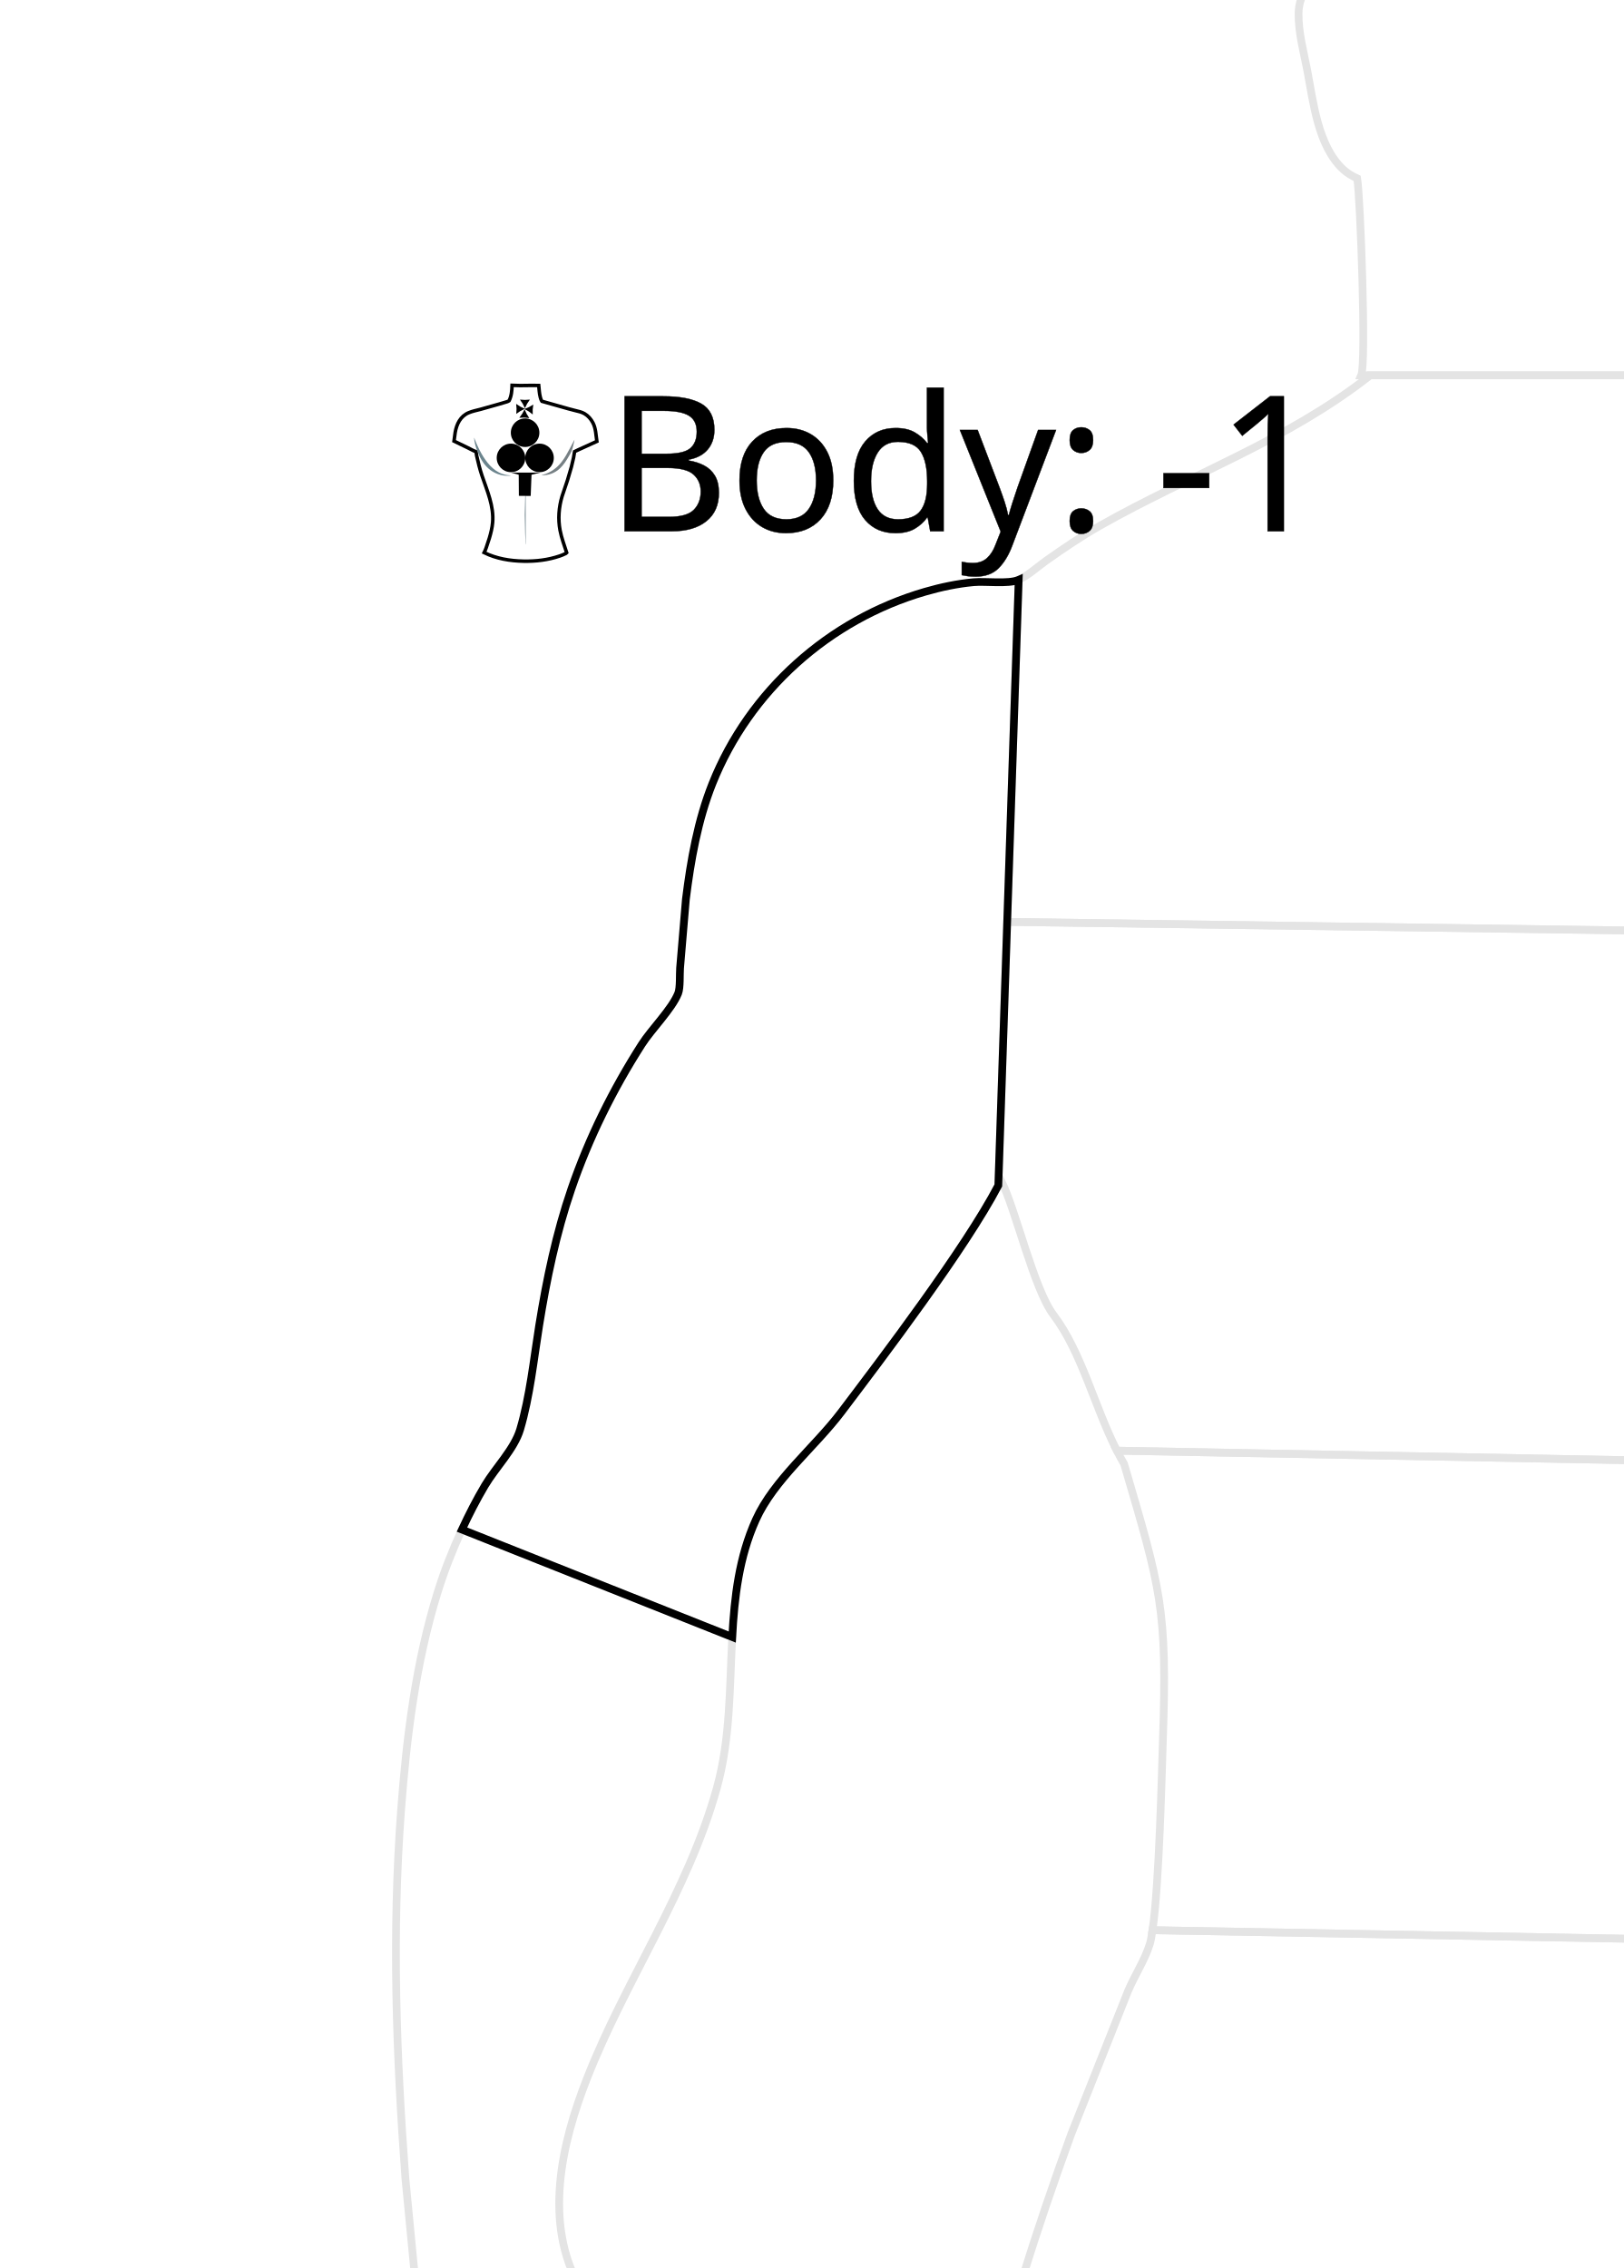
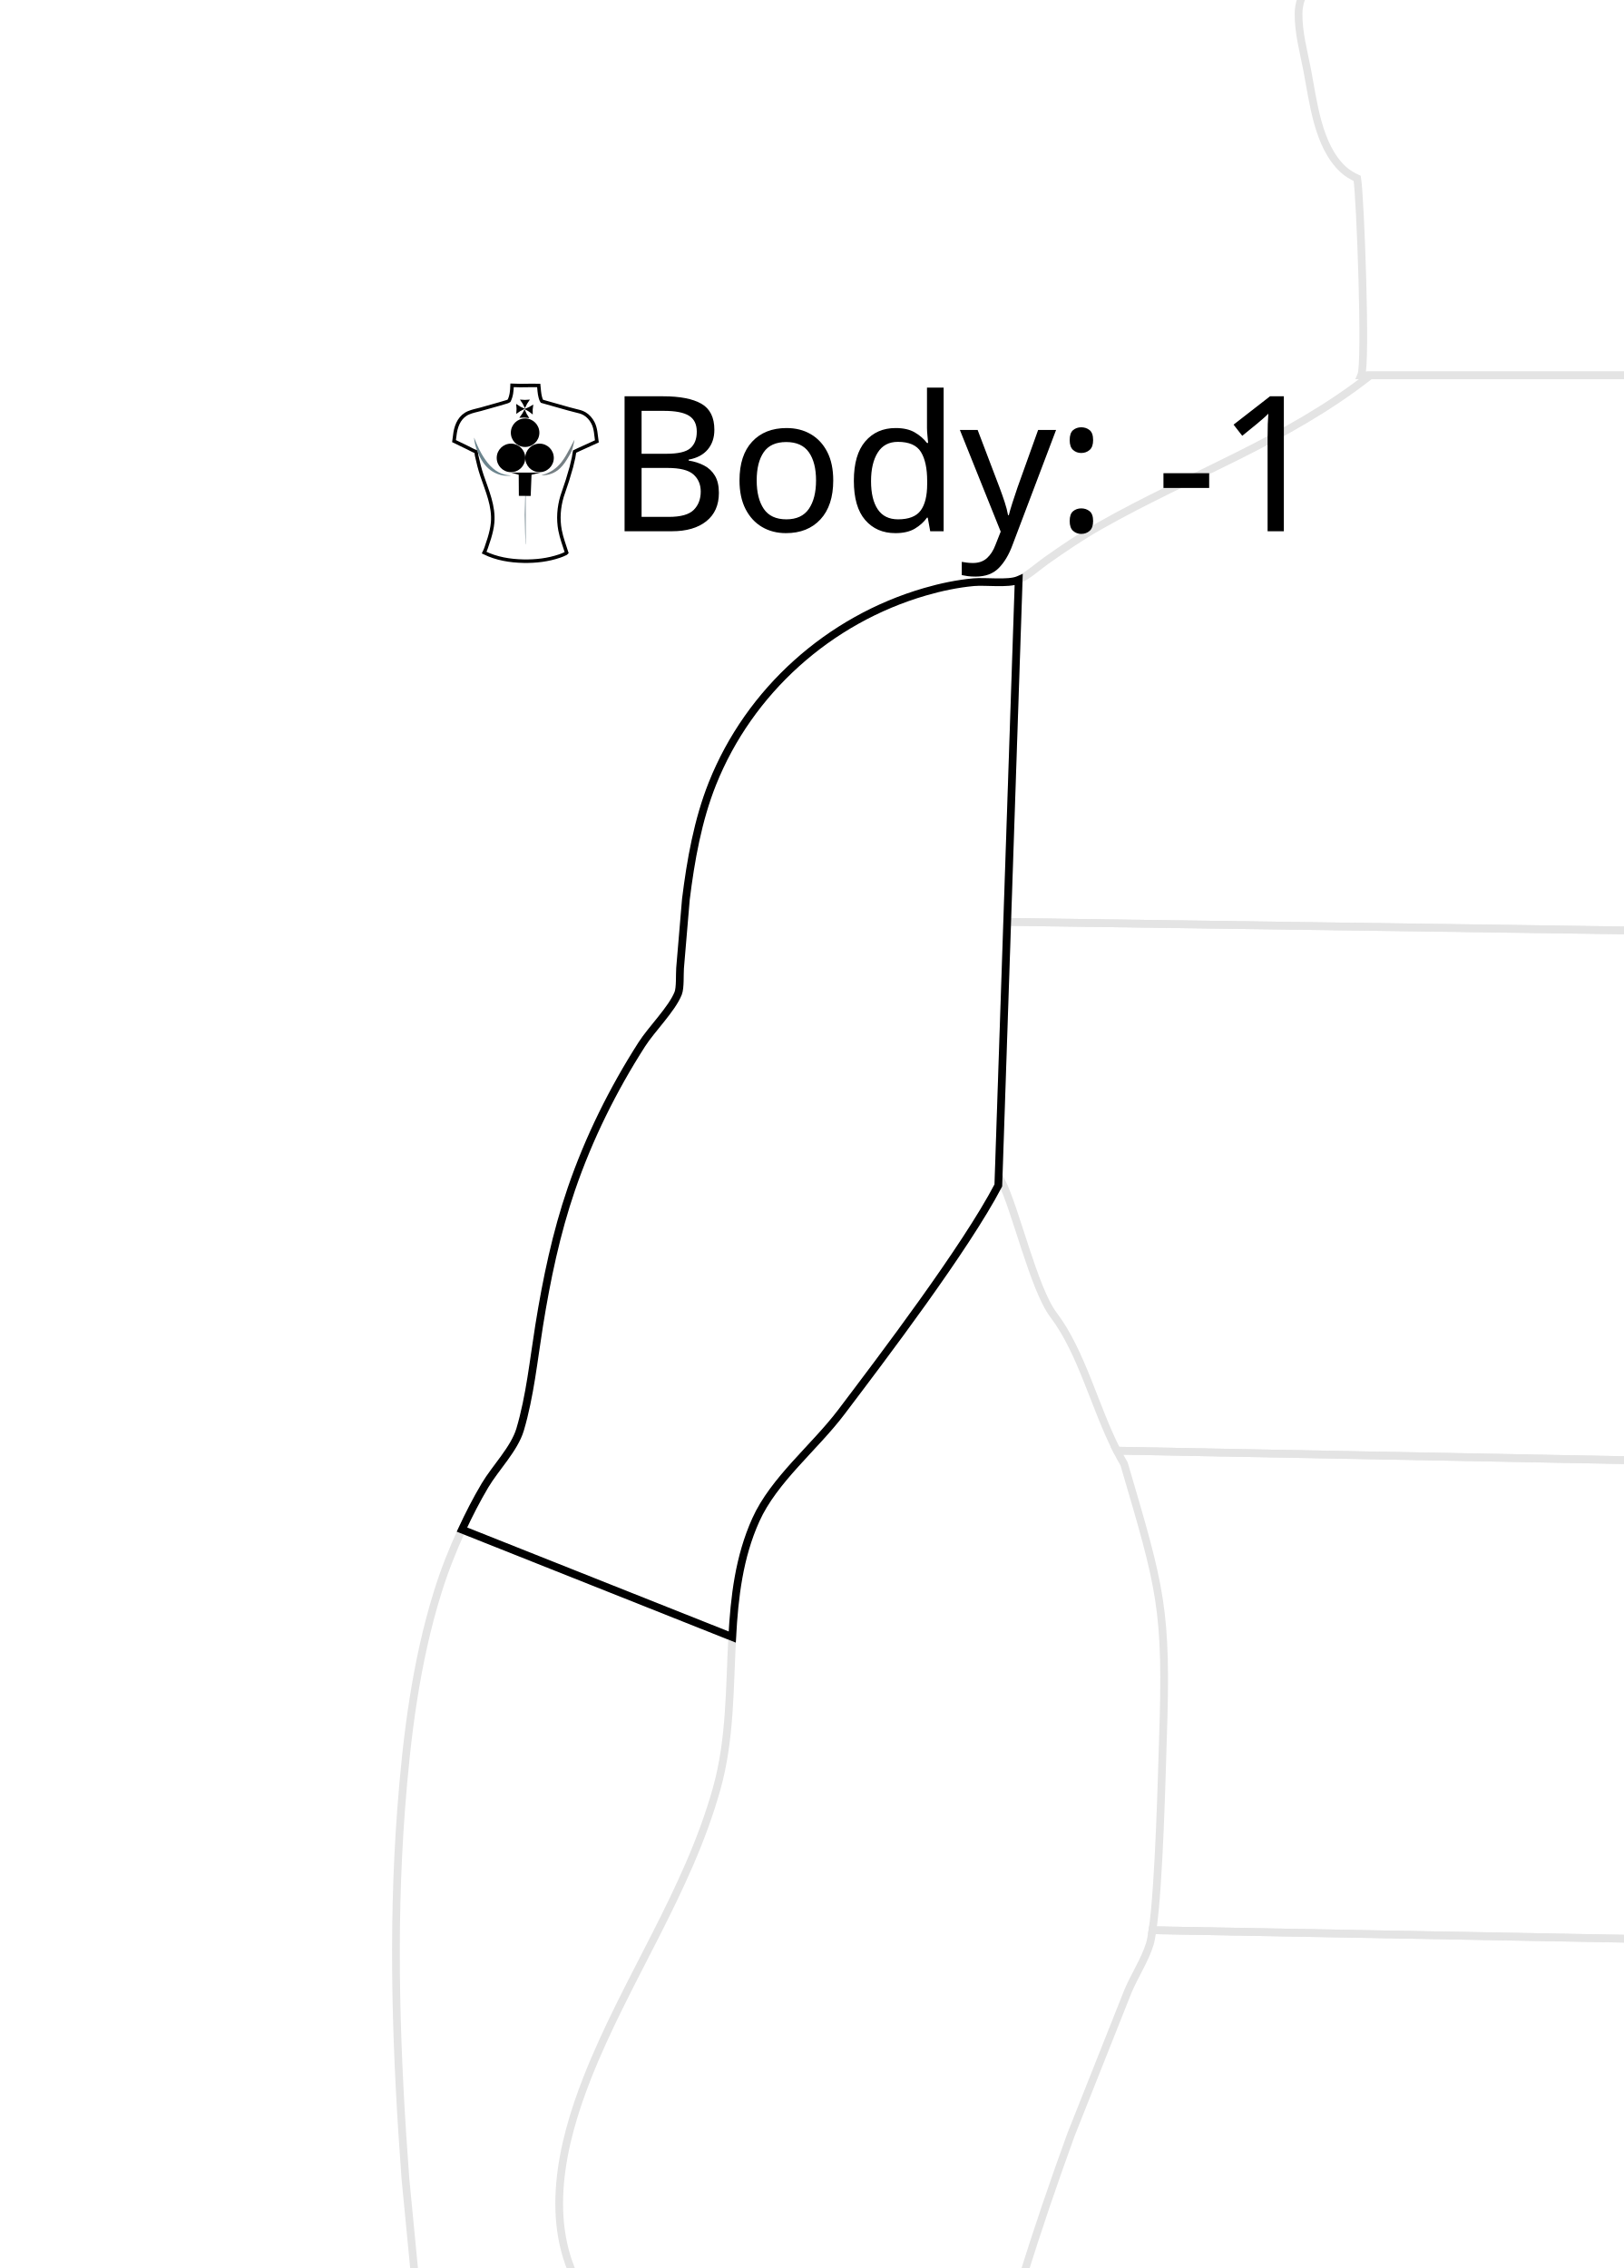
<svg xmlns="http://www.w3.org/2000/svg" width="63mm" height="88mm" viewBox="0 0 63 88" version="1.1" id="svg1" xml:space="preserve">
  <defs id="defs1" />
  <g id="layer1">
    <g id="g1" transform="matrix(0.06087197,0,0,0.06087197,0.03359486,0.544023)">
      <path id="path2" style="fill:none;stroke:#e4e4e4;stroke-width:4.928;stroke-dasharray:none;stroke-opacity:1" d="m 1661.733,947.168 -160.685,68.099 4.024,46.509 c 3.119,25.022 8.363,50.474 14.299,74.978 6.601,27.248 16.926,54.77 28.447,80.364 25.372,56.382 80.785,145.815 64.162,209.553 -0.508,1.949 -1.052,3.811 -1.839,5.668 -7.736,18.268 -24.578,32.711 -33.617,50.382 -7.063,13.8 -8.334,29.706 -10.297,44.844 l -6.555,60.051 c -0.722,10.073 -3.097,21.173 -0.692,31.043 l 4.543,4.521 c 7.842,-1.504 15.937,-6.837 21.07,-12.958 3.284,-22.291 5.018,-59.634 24.358,-74.048 2.978,-2.218 3.22,-2.045 6.857,-1.774 10.407,20.497 10.911,45.824 3.872,67.212 -4.609,14.004 -12.357,30.774 -20.832,42.919 -7.568,10.844 -25.956,24.655 -29.528,36.862 -0.601,2.052 -0.038,6.265 -0.042,8.545 4.036,4.799 4.387,5.505 10.405,6.987 41.422,-12.158 95.887,-41.896 117.226,-80.126 6.221,-11.151 9.803,-24.504 11.573,-37.099 l 0.411,-2.726 c 2.014,-14.669 -0.963,-31.511 -2.271,-46.228 -1.922,-21.59 -3.067,-42.843 -2.336,-64.529 l 8.718,-108.897 c 9.696,-110.76 17.977,-224.083 -16.657,-331.58 -8.667,-26.898 -20.33,-53.821 -34.612,-78.569 z" />
      <path id="path5" style="fill:none;stroke:#e4e4e4;stroke-width:4.928;stroke-dasharray:none;stroke-opacity:1" d="m 1334.154,365.69 17.955,375.386 c 23.086,63.262 62.927,115.823 90.077,155.623 l 35.239,49.798 c 6.162,8.396 15.688,18.656 19.534,28.317 3.043,7.639 2.369,19.116 2.964,27.322 l 1.125,13.131 160.685,-68.099 c -2.447,-4.24 -4.81,-8.564 -7.42,-12.655 l -18.56,-27.322 c -2.231,-3.16 -6.831,-7.999 -8.091,-11.314 -1.08,-2.845 -0.532,-9.709 -0.714,-12.936 l -2.445,-35.564 c -3.852,-36.194 -10.851,-72.713 -23.514,-106.929 -10.774,-29.102 -24.22,-58.131 -39.717,-85.037 -6.583,-11.425 -16.42,-22.828 -21.762,-34.59 -1.686,-3.708 -1.514,-7.775 -1.514,-11.746 0,-68.353 -19.608,-141.457 -69.462,-190.776 -28.162,-27.856 -68.079,-47.949 -107.837,-51.139 -6.497,-0.523 -18.844,-0.067 -26.543,-1.471 z" />
      <path id="path3" style="fill:none;stroke:#e4e4e4;stroke-width:4.928;stroke-dasharray:none;stroke-opacity:1" d="M 466.157,1034.541 293.877,966.031 c -5.992,12.933 -11.199,26.196 -15.489,39.977 -13.936,44.767 -19.791,92.164 -23.298,138.771 -5.915,78.64 -3.097,156.55 2.769,235.078 l 7.571,78.439 c 1.903,31.48 -5.234,61.384 -5.516,92.435 -0.277,30.38 9.443,61.442 28.36,85.253 20.269,25.513 59.42,53.307 92.24,57.693 2.975,0.399 4.792,0.077 7.571,-0.887 2.372,-4.164 2.388,-4.39 0.995,-8.999 -2.744,-9.099 -12.489,-19.862 -17.695,-28.057 -20.749,-32.668 -37.451,-75.063 -24.012,-113.505 l 4.11,-3.094 c 7.345,2.291 12.504,8.492 15.943,15.186 10.133,19.715 3.109,52.145 23.038,65.395 5.318,0.513 5.584,0.676 10.448,-2.25 9.484,-23.249 4.757,-103.294 -5.148,-126.787 -6.591,-15.63 -18.304,-26.893 -26.543,-41.318 -23.583,-41.292 -11.955,-91.903 4.305,-133.32 24.791,-63.154 64.386,-119.09 82.787,-185.151 8.758,-31.439 8.082,-64.195 9.843,-96.35 z" />
      <path id="path4" style="fill:none;stroke:#e4e4e4;stroke-width:4.928;stroke-dasharray:none;stroke-opacity:1" d="m 1367.944,2217.57 -214.571,3.418 c -0.963,8.785 -1.714,17.622 -2.682,26.327 -4.688,42.128 -9.602,85.669 -5.386,128.042 7.961,79.94 46.472,153.055 62.604,231.747 6.425,31.325 12.118,62.908 13.174,94.966 0.866,26.249 -1.359,53.283 1.038,79.369 1.705,18.567 7.149,36.537 10.059,54.86 2.549,16.043 -3.088,34.963 -6.468,50.815 -6.935,32.492 -14.995,66.613 -15.986,99.92 -0.326,10.966 -0.916,22.462 1.839,33.184 2.131,8.279 5.948,16.197 12.417,21.978 5.475,4.913 12.487,7.549 19.577,9.151 17.904,4.045 38.757,3.119 57.153,3.418 26.8,0.407 55.039,1.768 81.683,-0.974 8.304,-0.841 19.323,-4.513 24.985,-10.946 6.235,-7.085 5.877,-19.284 4.824,-28.187 -4.11,-34.608 -23.691,-61.122 -39.695,-90.791 -19.338,-35.885 -38.91,-81.398 -41.923,-122.115 -1.998,-27.009 -0.183,-55.264 0.865,-82.354 2.568,-66.45 8.098,-136.382 24.574,-200.986 11.811,-46.282 32.776,-93.56 36.169,-141.389 3.847,-54.195 -6.828,-108.094 -24.25,-159.452 z" />
      <path id="path7" style="fill:none;stroke:#e4e4e4;stroke-width:4.928;stroke-dasharray:none;stroke-opacity:1" d="m 819.175,2225.119 -214.247,-9.172 c -14.892,49.094 -25.645,101.562 -22.087,151.102 3.705,51.656 20.985,102.047 32.578,152.292 16.322,70.738 24.02,140.359 27.495,212.754 1.124,23.453 3.299,47.988 1.817,71.387 -1.004,15.88 -5.107,31.879 -11.033,46.617 -11.876,29.561 -27.75,58.937 -41.664,87.654 -13.209,27.28 -29.028,49.038 -31.129,80.797 -0.418,6.352 -0.924,14.341 1.622,20.313 2.907,6.84 9.076,9.002 15.77,11.119 25.643,8.062 141.114,9.164 162.848,-2.942 10.956,-6.107 16.94,-17.191 20.01,-28.944 10.079,-38.517 -3.919,-91.083 -12.028,-129.275 -3.255,-15.31 -7.993,-31.642 -7.225,-47.44 1.075,-22.041 9.387,-44.061 11.141,-66.562 1.965,-25.244 -0.291,-51.074 0.779,-76.427 1.941,-45.982 10.636,-92.195 21.762,-136.738 15.101,-60.451 42.374,-118.166 49.819,-180.327 6.161,-51.471 -1.723,-104.742 -6.23,-156.207 z" />
      <path id="path8" style="fill:none;stroke:#e4e4e4;stroke-width:4.928;stroke-dasharray:none;stroke-opacity:1" d="m 1347.501,1560.639 -721.763,-22.13 c -2.625,11.907 -5.432,23.816 -7.528,35.715 -8.135,46.205 -10.531,92.748 -11.681,139.572 -1.032,41.993 -1.124,85.13 2.293,127.004 l 17.046,134.099 c 7.09,42.832 19.132,85.298 16.094,129.21 -1.577,22.793 -13.964,43.997 -21.567,65.265 -5.368,15.017 -10.629,30.625 -15.467,46.575 l 214.247,9.172 c -0.09,-1.027 -0.194,-2.09 -0.281,-3.115 -1.9,-22.34 -4.719,-45.453 -1.882,-67.861 3.225,-25.462 12.212,-51.638 20.507,-75.843 l 32.384,-94.879 58.645,-223.159 c 15.06,-70.206 27.643,-138.079 30.61,-209.985 l 51.701,0.216 2.618,38.246 c 13.947,132.959 48.242,266.941 87.849,394.422 16.534,53.215 41.377,105.156 52.047,159.928 5.014,25.73 2.85,51.89 0,77.898 l 214.571,-3.418 c -5.492,-16.191 -11.582,-32.157 -18.193,-47.764 l -16.289,-37.813 c -2.644,-6.146 -6.757,-13.682 -7.528,-20.226 -2.155,-18.32 1.324,-38.804 4.37,-56.85 l 22.779,-109.243 c 23.757,-129.492 20.08,-258.403 -5.581,-385.034 z" />
      <path id="path9" style="fill:none;stroke:#e4e4e4;stroke-width:4.928;stroke-dasharray:none;stroke-opacity:1" d="m 1248.685,1230.659 -514.677,-9.259 c -0.53,3.539 -1.073,6.732 -1.687,8.739 -3.089,10.111 -9.751,20.202 -13.931,30.134 l -36.191,91.115 c -21.983,60.409 -42.482,123.698 -56.46,187.12 l 721.763,22.13 c -9.308,-45.933 -21.325,-91.577 -36.234,-136.824 -20.035,-60.803 -44.649,-120.435 -60.203,-182.642 -0.881,-3.521 -1.587,-7.008 -2.38,-10.513 z" />
      <path id="path10" style="fill:none;stroke:#e4e4e4;stroke-width:4.928;stroke-dasharray:none;stroke-opacity:1" d="M 1257.338,925.925 711.338,915.736 c 1.474,2.877 2.946,5.753 4.564,8.437 23.37,79.605 27.679,92.12 24.726,176.39 -0.61,17.356 -2.259,91.721 -6.62,120.838 l 514.677,9.259 c -12.316,-54.48 -14.326,-107.303 -11.725,-163.541 2.693,-58.198 7.409,-53.151 17.349,-124.472 1.03,-6.146 2.021,-11.6 3.029,-16.722 z" />
      <path id="path11" style="fill:none;stroke:#e4e4e4;stroke-width:4.928;stroke-dasharray:none;stroke-opacity:1" d="M 1344.797,588.374 641.4,578.682 635.754,746.658 c 0.472,-0.904 1.38,-2.2 1.817,-3.072 9.357,18.591 20.762,69.016 33.379,85.664 17.945,23.674 26.287,58.959 40.388,86.486 l 546,10.189 c 7.687,-39.086 16.168,-52.354 47.461,-99.033 33.644,-50.184 42.67,-83.309 46.877,-86.919 0.135,0.375 0.296,0.729 0.433,1.103 z" />
      <path id="path12" style="fill:none;stroke:#e4e4e4;stroke-width:4.928;stroke-dasharray:none;stroke-opacity:1" d="m 872.412,230.294 c -0.013,0.032 -0.008,0.318 -0.022,0.346 -52.755,41.373 -113.865,62.698 -171.631,95.399 -11.922,6.748 -23.215,14.407 -34.395,22.303 -5.121,3.616 -11.91,9.795 -17.63,12.244 l -7.333,218.097 703.397,9.691 -10.643,-222.683 c -1.285,-0.234 -3.368,-0.119 -4.283,-0.498 -4.723,-1.954 -10.377,-6.884 -14.753,-9.756 -11.528,-7.565 -22.944,-15.403 -34.98,-22.151 l -81.078,-42.616 c -35.035,-17.437 -69.503,-33.981 -99.617,-59.446 l 0.022,-0.93 z" />
      <path id="path1" style="fill:none;stroke:#e4e4e4;stroke-width:4.928;stroke-dasharray:none;stroke-opacity:1" d="m 989.043,-236.727 c -5.765,-0.261 -11.751,-0.538 -17.501,0.043 -39.419,4.769 -75.552,19.792 -100.547,51.918 -30.684,39.436 -33.975,114.652 -27.863,163.173 -3.662,3.651 -4.821,1.758 -8.393,3.807 -5.472,3.138 -7.606,11.735 -7.636,17.522 -0.062,12.185 3.12,23.707 5.43,35.564 4.028,20.687 6.733,48.693 23.06,63.794 2.576,2.381 5.742,4.226 8.912,5.689 2,12.272 5.885,117.844 2.553,125.511 h 227.053 l 2.618,-81.013 c 0.223,-12.169 -2.215,-33.371 1.99,-44.454 l 1.601,-1.406 c 19.313,-17.253 23.16,-39.119 28.273,-63.21 2.503,-11.783 5.447,-23.876 5.927,-35.931 0.28,-6.949 0.74,-13.537 -3.18,-19.621 -3.043,-2.272 -6.242,-4.424 -8.848,-7.204 3.086,-55.079 4.183,-124.213 -34.59,-167.953 -24.607,-27.758 -62.006,-44.572 -98.86,-46.228 z" />
      <path id="path6" style="fill:none;stroke:#000000;stroke-width:4.928;stroke-dasharray:none;stroke-opacity:1" d="m 648.734,360.585 c -0.102,0.043 -0.223,0.153 -0.324,0.195 -6.534,2.66 -20.851,0.681 -28.468,1.385 -10.399,0.958 -20.829,3.174 -30.848,6.079 -61.129,17.714 -111.992,63.102 -135.613,122.374 -9.251,23.214 -13.825,48.994 -16.873,73.723 l -3.699,43.784 c -0.307,4.017 0.186,12.585 -1.211,16.094 -4.004,10.043 -16.949,22.799 -23.168,32.513 -18.447,28.814 -33.815,59.843 -44.909,92.219 -9.693,28.29 -15.79,57.518 -20.529,87.005 -3.507,21.832 -5.838,45.087 -12.136,66.303 -3.665,12.345 -15.782,24.469 -22.433,35.693 -5.428,9.159 -10.225,18.54 -14.645,28.079 l 172.28,68.51 c 1.402,-25.619 4.316,-50.866 15.034,-74.697 11.485,-25.535 37.415,-46.147 54.449,-68.661 26.082,-34.473 79.256,-104.546 100.114,-144.526 z" />
      <g id="body" transform="matrix(1.060965,0,0,1.060965,25.39384,-396.1756)">
        <path fill="#37b2df" d="m 283.174,596.495 c 7.299,0.332 8.882,-0.08 16.009,0.085 0.242,2.356 0.333,4.672 0.925,6.982 0.218,0.851 0.492,1.774 0.996,2.503 l 16.013,4.536 4.008,1.047 c 1.933,0.467 3.819,0.857 5.563,1.867 2.189,1.268 3.915,3.279 5.064,5.512 1.77,3.44 1.787,7.377 2.351,11.127 l -11.049,5.032 -1.422,0.679 c -0.295,0.127 -0.639,0.22 -0.907,0.392 l -0.593,3.615 -1.32,5.62 -2.388,8.105 -3.209,9.554 c -1.979,6.597 -2.507,13.633 -1.224,20.415 0.878,4.641 2.589,9.067 4.013,13.555 -0.134,0.196 -0.562,0.361 -0.781,0.473 -1.107,0.565 -2.261,1.032 -3.437,1.433 -7.073,2.41 -14.304,3.246 -21.752,3.104 -8.138,-0.155 -16.279,-1.507 -23.636,-5.122 0.496,-0.959 0.879,-2.021 1.256,-3.034 l 1.883,-5.714 c 0.898,-3.037 1.664,-6.128 1.944,-9.29 0.874,-9.877 -3.305,-19.133 -6.39,-28.246 -1.314,-3.882 -2.309,-7.964 -3.197,-11.964 l -0.362,-2.379 c -1.66,-0.599 -3.278,-1.564 -4.87,-2.334 l -8.368,-4.052 0.699,-5.174 c 0.852,-5.063 3.155,-9.801 8.128,-11.877 2.24,-0.936 4.813,-1.442 7.161,-2.062 l 11.297,-3.187 3.341,-0.997 c 0.803,-0.242 1.756,-0.45 2.439,-0.936 1.454,-2.804 1.726,-6.158 1.815,-9.268 z" id="path5-3" style="fill:none;stroke:#000000;stroke-width:2.105;stroke-dasharray:none;stroke-opacity:1" />
        <path fill="#26A4D4" d="m 291.268,657.488 0.063,0.053 0.044,34.39 -0.081,0.163 c -0.122,-0.926 -0.089,-1.924 -0.114,-2.859 l -0.144,-3.726 -0.24,-11.245 0.221,-8.868 0.148,-5.963 c 0.03,-0.65 -0.015,-1.302 0.103,-1.945 z" id="path6-7" style="fill:#6f838b;fill-opacity:1;stroke-width:0.099;stroke-dasharray:none" />
        <path fill="#26A4D4" d="m 320.66,629.121 c -0.145,1.182 -0.446,2.365 -0.731,3.52 -0.297,1.198 -0.608,2.456 -1.094,3.594 -0.395,0.925 -0.965,1.82 -1.468,2.692 -1.548,2.682 -3.11,5.227 -5.372,7.381 -3.033,2.888 -6.793,4.309 -10.975,4.213 l -0.067,-0.039 -0.015,-0.076 0.802,-0.219 c 4.454,-1.194 8.319,-3.983 11.147,-7.597 2.007,-2.564 3.572,-5.484 5.088,-8.355 z" id="path7-7" style="fill:#768084;fill-opacity:1;stroke-width:0.124;stroke-dasharray:none" />
        <path fill="#26A4D4" d="m 260.347,627.909 c 0.258,0.305 0.404,0.991 0.554,1.374 l 1.143,2.734 c 0.814,1.82 1.665,3.626 2.656,5.358 2.929,5.117 6.904,10.401 12.731,12.346 0.867,0.289 1.827,0.546 2.733,0.673 0.78,0.109 1.577,0.128 2.34,0.335 l -1.213,0.088 c -4.541,0.213 -9.084,-1.424 -12.444,-4.475 -3.17,-2.878 -5.158,-6.666 -6.662,-10.62 -0.933,-2.454 -1.715,-5.179 -1.837,-7.813 z" id="path8-0" style="fill:#6c858e;fill-opacity:1;stroke-width:0.121" />
-         <text xml:space="preserve" style="font-style:normal;font-variant:normal;font-weight:normal;font-stretch:normal;font-size:113.547px;font-family:Amiri;-inkscape-font-specification:'Amiri, Normal';font-variant-ligatures:normal;font-variant-caps:normal;font-variant-numeric:normal;font-variant-east-asian:normal;fill:#000000;fill-opacity:1;stroke:#000000;stroke-width:0.215;stroke-dasharray:none;stroke-opacity:1;paint-order:markers fill stroke" x="339.742" y="684.152" id="text1">
-           <tspan id="tspan1" x="339.742" y="684.152" style="stroke-width:0.215">Body: -1</tspan>
+         <text xml:space="preserve" style="font-style:normal;font-variant:normal;font-weight:normal;font-stretch:normal;font-size:113.547px;font-family:Amiri;-inkscape-font-specification:'Amiri, Normal';font-variant-ligatures:normal;font-variant-caps:normal;font-variant-numeric:normal;font-variant-east-asian:normal;fill:#000000;fill-opacity:1;stroke:none;stroke-width:0.215;stroke-dasharray:none;stroke-opacity:1;paint-order:markers fill stroke" x="339.742" y="684.152" id="text1">
+           <tspan id="tspan1" x="339.742" y="684.152" style="stroke-width:0.215;stroke:none">Body: -1</tspan>
        </text>
        <path id="rect1" d="m 282.505,648.92 h 17.614 l -5.266,1.301 -0.493,12.724 -7.113,-0.065 -0.083,-12.659 z" style="stroke-width:2.537" />
        <path style="fill:#000000;fill-opacity:1;stroke-width:2.11" id="path2-6-0" d="m 299.569,625.187 a 8.572,8.572 0 0 1 -8.745,8.337 8.572,8.572 0 0 1 -8.396,-8.688 8.572,8.572 0 0 1 8.63,-8.455 8.572,8.572 0 0 1 8.514,8.572" />
        <path style="fill:#000000;fill-opacity:1;stroke-width:2.11" id="path2-6-0-7" d="m 291.087,640.324 a 8.572,8.572 0 0 1 -8.745,8.337 8.572,8.572 0 0 1 -8.396,-8.688 8.572,8.572 0 0 1 8.63,-8.455 8.572,8.572 0 0 1 8.514,8.572" />
        <path style="fill:#000000;fill-opacity:1;stroke-width:2.11" id="path2-6-0-9" d="m 308.235,640.324 a 8.572,8.572 0 0 1 -8.745,8.337 8.572,8.572 0 0 1 -8.396,-8.688 8.572,8.572 0 0 1 8.63,-8.455 8.572,8.572 0 0 1 8.514,8.572" />
        <path style="fill:#000000" id="path1-99" d="m -4.268,6.022 -0.291,-0.592 -0.367,-0.548 0.658,0.044 0.658,-0.044 -0.367,0.548 z" transform="matrix(4.546602,0,0,4.546602,310.2906,582.8579)" />
        <path style="fill:#000000" id="path1-7" d="m -4.268,6.022 -0.291,-0.592 -0.367,-0.548 0.658,0.044 0.658,-0.044 -0.367,0.548 z" transform="matrix(2.141025,4.010935,-4.010935,2.141025,320.8208,620.1935)" />
        <path style="fill:#000000" id="path1-9" d="m -4.268,6.022 -0.291,-0.592 -0.367,-0.548 0.658,0.044 0.658,-0.044 -0.367,0.548 z" transform="matrix(-0.05177666,-4.546308,4.546308,-0.05177666,263.2451,591.4883)" />
        <path style="fill:#000000" id="path1-5" d="m -4.268,6.022 -0.291,-0.592 -0.367,-0.548 0.658,0.044 0.658,-0.044 -0.367,0.548 z" transform="matrix(-0.2665554,4.538782,-4.538782,-0.2665554,316.7785,631.6868)" />
      </g>
    </g>
  </g>
</svg>
